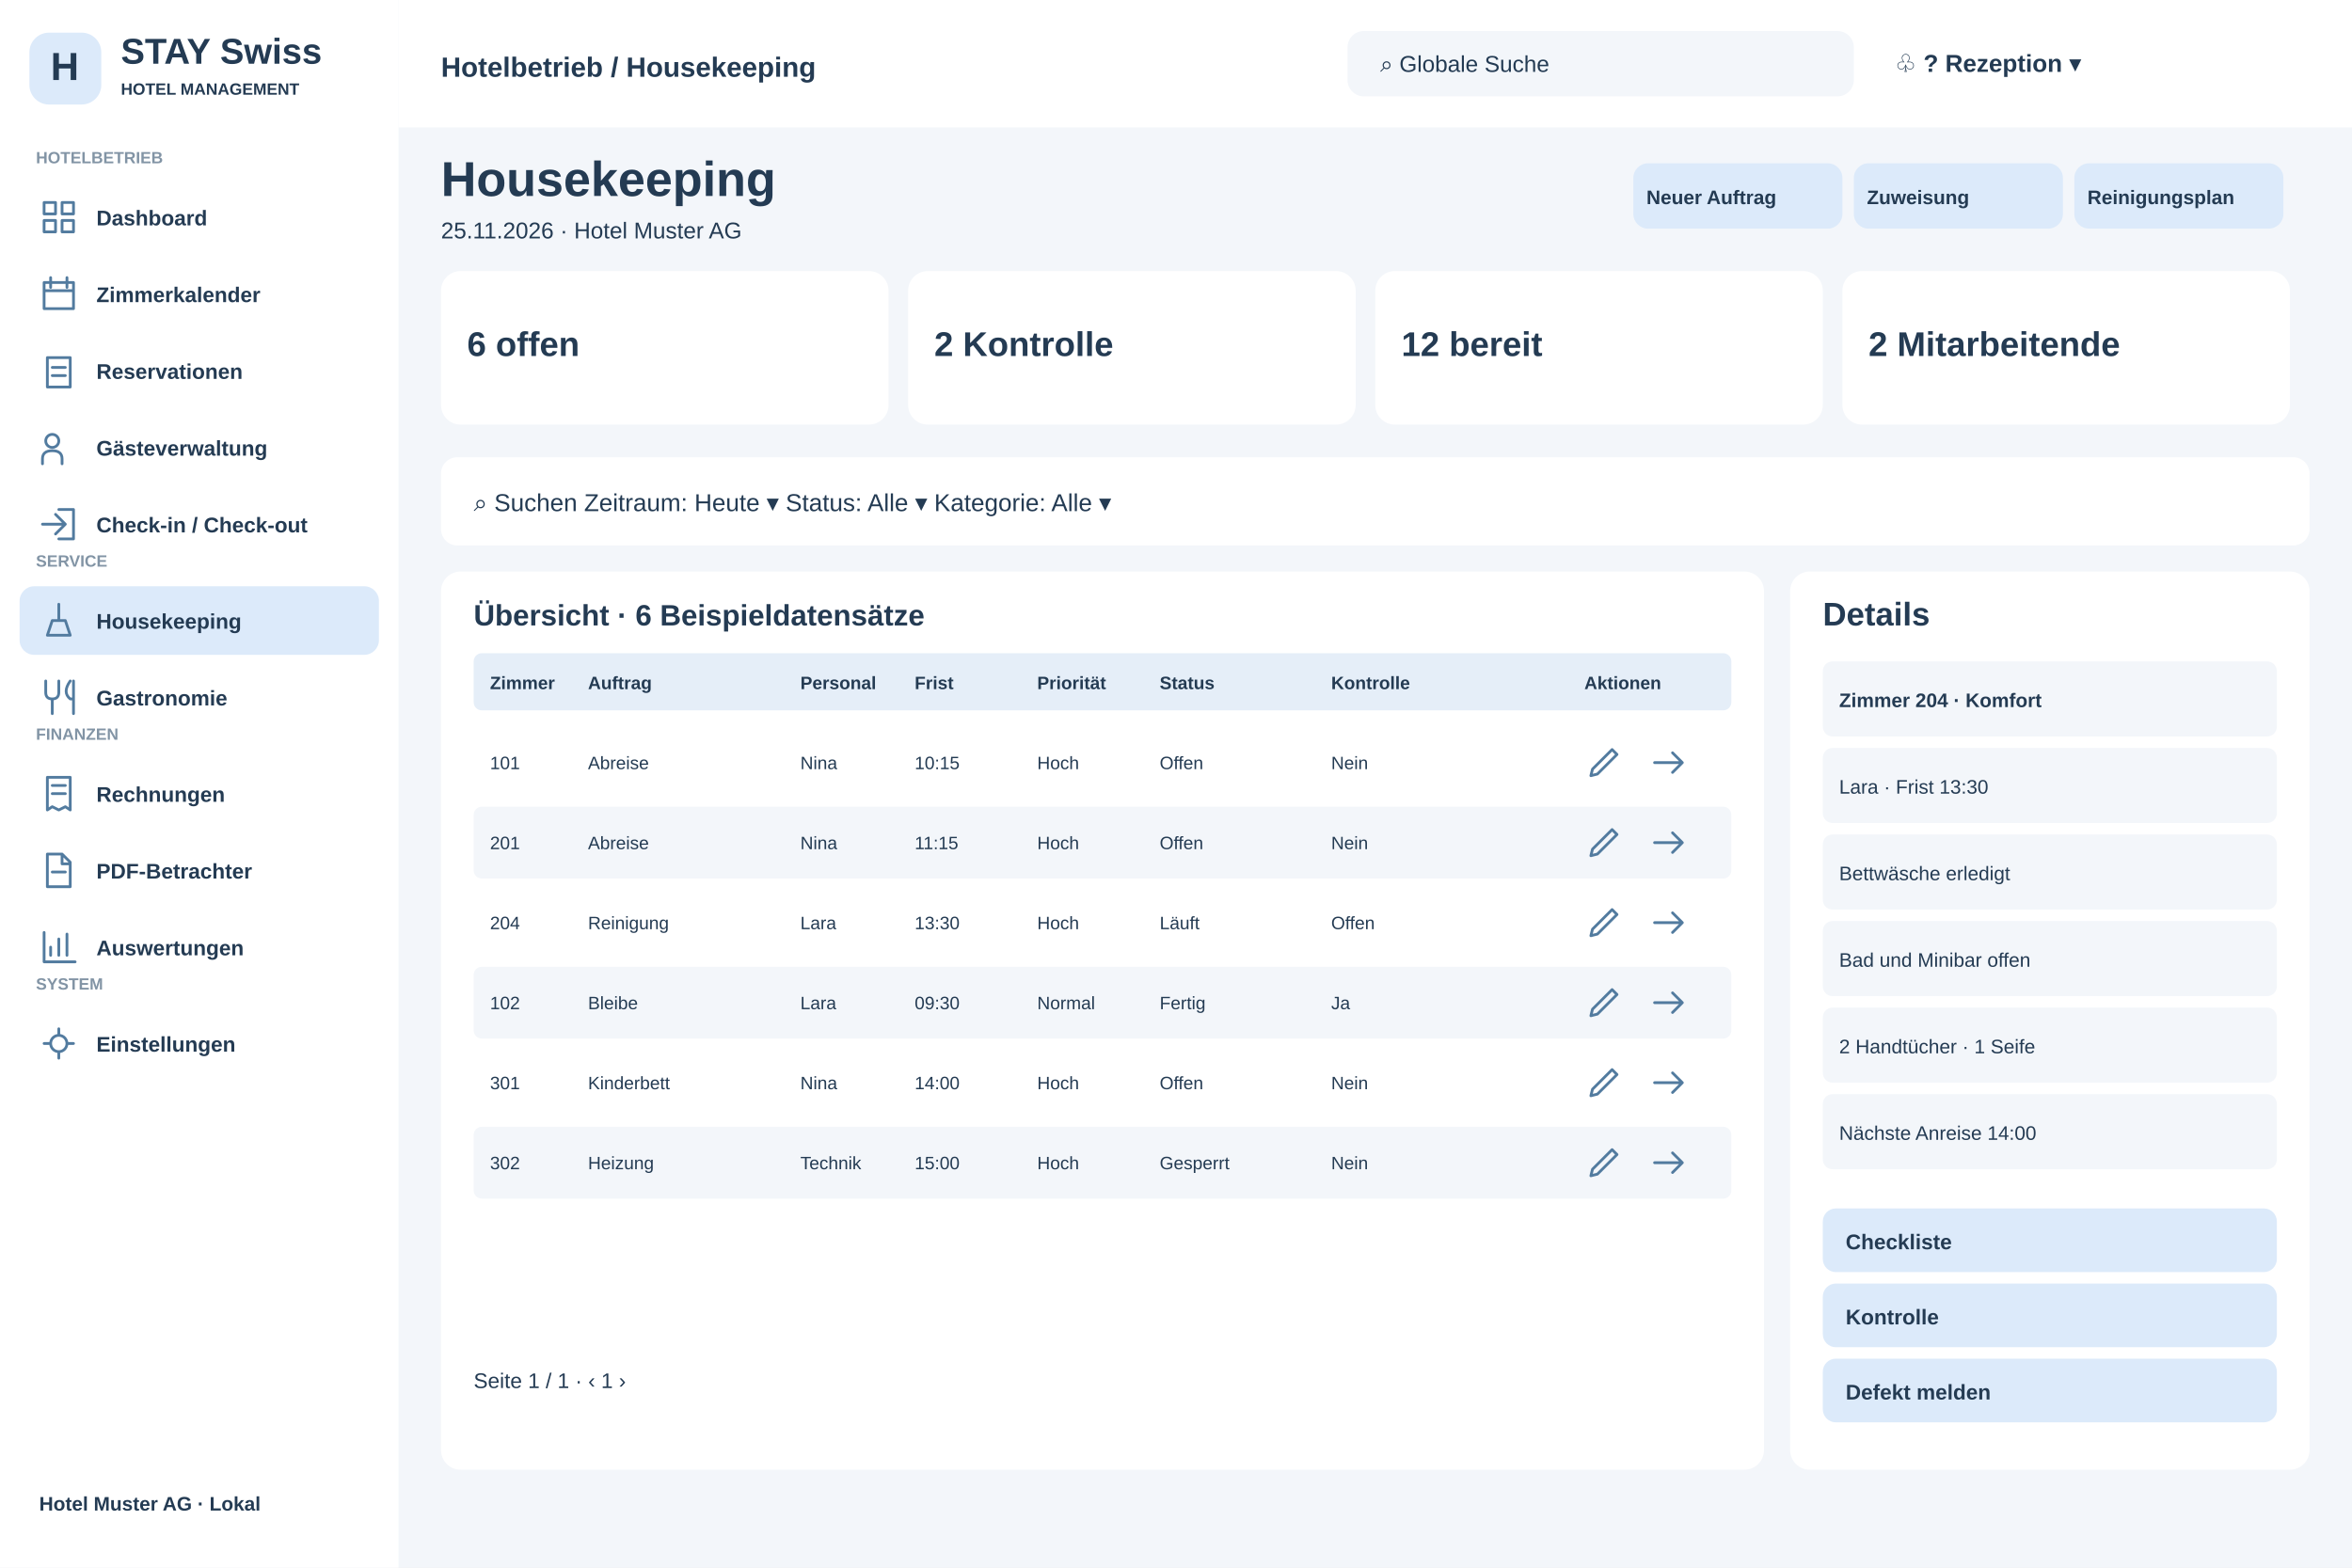
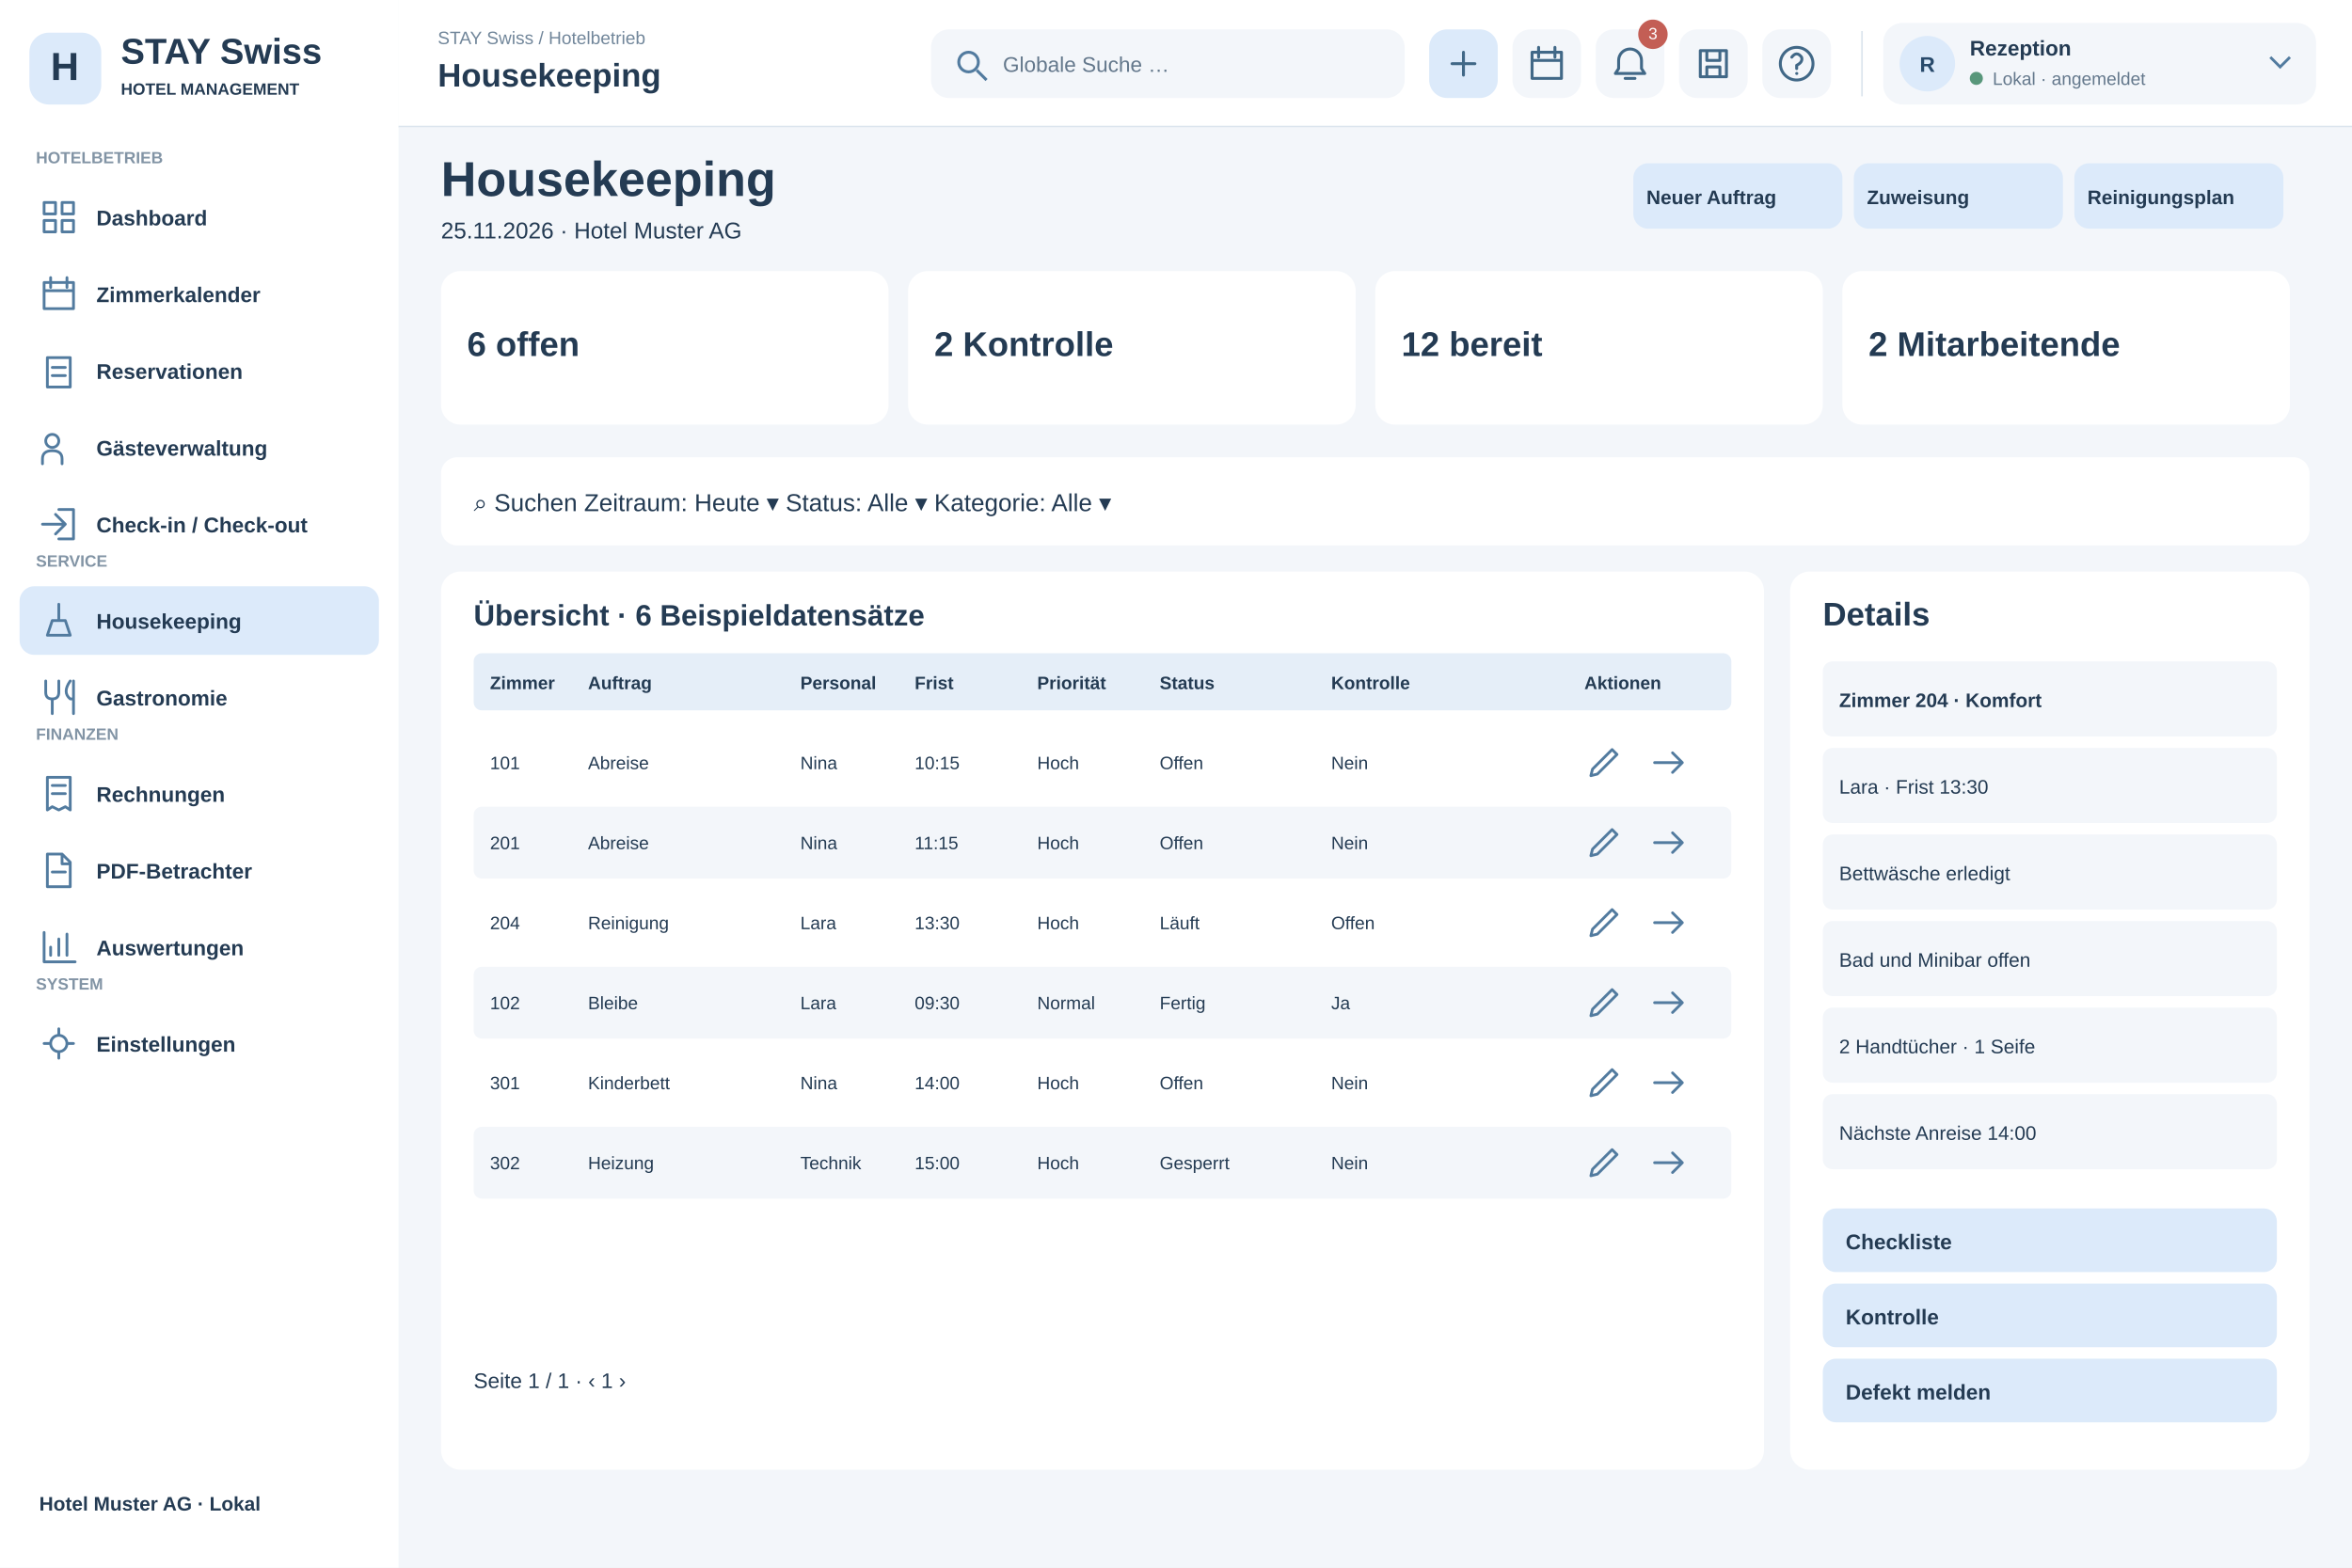
<svg xmlns="http://www.w3.org/2000/svg" width="1440" height="960" viewBox="0 0 1440 960">
  <rect x="0" y="0" width="1440" height="960" fill="#f3f6fa" rx="0" />
  <rect x="0" y="0" width="244" height="960" fill="#fff" rx="0" />
  <rect x="18" y="20" width="44" height="44" fill="#dceafa" rx="12" />
  <text x="31" y="49" font-family="Arial,sans-serif" font-size="24" font-weight="700" fill="#243b53">H</text>
  <text x="74" y="39" font-family="Arial,sans-serif" font-size="22" font-weight="700" fill="#243b53">STAY Swiss</text>
  <text x="74" y="58" font-family="Arial,sans-serif" font-size="10" font-weight="600" fill="#243b53">HOTEL MANAGEMENT</text>
  <text x="22" y="100" font-family="Arial,sans-serif" font-size="10" font-weight="700" fill="#8294a5">HOTELBETRIEB</text>
  <rect x="12" y="112" width="220" height="42" fill="#fff" rx="9" />
  <g transform="translate(24,121)" fill="none" stroke="#527b9f" stroke-width="1.7" stroke-linejoin="round" stroke-linecap="round">
    <path d="M3 3h7v7H3zM14 3h7v7h-7zM3 14h7v7H3zM14 14h7v7h-7z" />
  </g>
  <text x="59" y="138" font-family="Arial,sans-serif" font-size="13" font-weight="600" fill="#243b53">Dashboard</text>
  <rect x="12" y="159" width="220" height="42" fill="#fff" rx="9" />
  <g transform="translate(24,168)" fill="none" stroke="#527b9f" stroke-width="1.7" stroke-linejoin="round" stroke-linecap="round">
    <path d="M3 5h18v16H3zM7 2v6M17 2v6M3 10h18" />
  </g>
  <text x="59" y="185" font-family="Arial,sans-serif" font-size="13" font-weight="600" fill="#243b53">Zimmerkalender</text>
  <rect x="12" y="206" width="220" height="42" fill="#fff" rx="9" />
  <g transform="translate(24,215)" fill="none" stroke="#527b9f" stroke-width="1.7" stroke-linejoin="round" stroke-linecap="round">
    <path d="M5 4h14v18H5zM8 10h8M8 15h8" />
  </g>
  <text x="59" y="232" font-family="Arial,sans-serif" font-size="13" font-weight="600" fill="#243b53">Reservationen</text>
  <rect x="12" y="253" width="220" height="42" fill="#fff" rx="9" />
  <g transform="translate(24,262)" fill="none" stroke="#527b9f" stroke-width="1.7" stroke-linejoin="round" stroke-linecap="round">
    <path d="M8 12a4 4 0 1 0 0-8a4 4 0 1 0 0 8M2 22v-3q0-5 6-5t6 5v3" />
  </g>
  <text x="59" y="279" font-family="Arial,sans-serif" font-size="13" font-weight="600" fill="#243b53">Gästeverwaltung</text>
  <rect x="12" y="300" width="220" height="42" fill="#fff" rx="9" />
  <g transform="translate(24,309)" fill="none" stroke="#527b9f" stroke-width="1.7" stroke-linejoin="round" stroke-linecap="round">
    <path d="M12 3h9v18h-9M2 12h14M10 6l6 6-6 6" />
  </g>
  <text x="59" y="326" font-family="Arial,sans-serif" font-size="13" font-weight="600" fill="#243b53">Check-in / Check-out</text>
  <text x="22" y="347" font-family="Arial,sans-serif" font-size="10" font-weight="700" fill="#8294a5">SERVICE</text>
  <rect x="12" y="359" width="220" height="42" fill="#dceafa" rx="9" />
  <g transform="translate(24,368)" fill="none" stroke="#527b9f" stroke-width="1.7" stroke-linejoin="round" stroke-linecap="round">
    <path d="M5 21h14l-3-9H8zM12 12V2" />
  </g>
  <text x="59" y="385" font-family="Arial,sans-serif" font-size="13" font-weight="600" fill="#243b53">Housekeeping</text>
  <rect x="12" y="406" width="220" height="42" fill="#fff" rx="9" />
  <g transform="translate(24,415)" fill="none" stroke="#527b9f" stroke-width="1.7" stroke-linejoin="round" stroke-linecap="round">
    <path d="M4 2v7q0 4 4 4t4-4V2M8 13v9M19 2q-5 7 0 11h2M21 2v20" />
  </g>
  <text x="59" y="432" font-family="Arial,sans-serif" font-size="13" font-weight="600" fill="#243b53">Gastronomie</text>
  <text x="22" y="453" font-family="Arial,sans-serif" font-size="10" font-weight="700" fill="#8294a5">FINANZEN</text>
  <rect x="12" y="465" width="220" height="42" fill="#fff" rx="9" />
  <g transform="translate(24,474)" fill="none" stroke="#527b9f" stroke-width="1.7" stroke-linejoin="round" stroke-linecap="round">
    <path d="M5 2h14v20l-3-2-4 2-4-2-3 2zM8 7h8M8 12h8" />
  </g>
  <text x="59" y="491" font-family="Arial,sans-serif" font-size="13" font-weight="600" fill="#243b53">Rechnungen</text>
  <rect x="12" y="512" width="220" height="42" fill="#fff" rx="9" />
  <g transform="translate(24,521)" fill="none" stroke="#527b9f" stroke-width="1.7" stroke-linejoin="round" stroke-linecap="round">
    <path d="M5 2h9l5 5v15H5zM14 2v6h5M8 13h8" />
  </g>
  <text x="59" y="538" font-family="Arial,sans-serif" font-size="13" font-weight="600" fill="#243b53">PDF-Betrachter</text>
  <rect x="12" y="559" width="220" height="42" fill="#fff" rx="9" />
  <g transform="translate(24,568)" fill="none" stroke="#527b9f" stroke-width="1.7" stroke-linejoin="round" stroke-linecap="round">
    <path d="M3 3v18h19M7 17v-5M12 17V7M17 17V4" />
  </g>
  <text x="59" y="585" font-family="Arial,sans-serif" font-size="13" font-weight="600" fill="#243b53">Auswertungen</text>
  <text x="22" y="606" font-family="Arial,sans-serif" font-size="10" font-weight="700" fill="#8294a5">SYSTEM</text>
  <rect x="12" y="618" width="220" height="42" fill="#fff" rx="9" />
  <g transform="translate(24,627)" fill="none" stroke="#527b9f" stroke-width="1.7" stroke-linejoin="round" stroke-linecap="round">
    <path d="M12 3v3M12 18v3M3 12h3M18 12h3M12 7a5 5 0 1 0 0 10a5 5 0 1 0 0-10" />
  </g>
  <text x="59" y="644" font-family="Arial,sans-serif" font-size="13" font-weight="600" fill="#243b53">Einstellungen</text>
  <text x="24" y="925" font-family="Arial,sans-serif" font-size="12" font-weight="600" fill="#243b53">Hotel Muster AG · Lokal</text>
  <rect x="244" y="0" width="1196" height="78" fill="#fff" rx="0" />
  <text x="270" y="47" font-family="Arial,sans-serif" font-size="17" font-weight="700" fill="#243b53">Hotelbetrieb / Housekeeping</text>
  <rect x="825" y="19" width="310" height="40" fill="#f3f6fa" rx="10" />
  <text x="845" y="44" font-family="Arial,sans-serif" font-size="14" font-weight="400" fill="#243b53">⌕  Globale Suche</text>
  <text x="1160" y="44" font-family="Arial,sans-serif" font-size="15" font-weight="700" fill="#243b53">♧     ?     Rezeption ▾</text>
  <text x="270" y="120" font-family="Arial,sans-serif" font-size="30" font-weight="700" fill="#243b53">Housekeeping</text>
  <text x="270" y="146" font-family="Arial,sans-serif" font-size="14" font-weight="400" fill="#243b53">25.11.2026 · Hotel Muster AG</text>
  <rect x="1000" y="100" width="128" height="40" fill="#dceafa" rx="9" />
  <text x="1008" y="125" font-family="Arial,sans-serif" font-size="12" font-weight="700" fill="#243b53">Neuer Auftrag</text>
  <rect x="1135" y="100" width="128" height="40" fill="#dceafa" rx="9" />
  <text x="1143" y="125" font-family="Arial,sans-serif" font-size="12" font-weight="700" fill="#243b53">Zuweisung</text>
  <rect x="1270" y="100" width="128" height="40" fill="#dceafa" rx="9" />
  <text x="1278" y="125" font-family="Arial,sans-serif" font-size="12" font-weight="700" fill="#243b53">Reinigungsplan</text>
  <rect x="270" y="166" width="274" height="94" fill="#fff" rx="12" />
  <text x="286" y="218" font-family="Arial,sans-serif" font-size="21" font-weight="700" fill="#243b53">6 offen</text>
  <rect x="556" y="166" width="274" height="94" fill="#fff" rx="12" />
  <text x="572" y="218" font-family="Arial,sans-serif" font-size="21" font-weight="700" fill="#243b53">2 Kontrolle</text>
  <rect x="842" y="166" width="274" height="94" fill="#fff" rx="12" />
  <text x="858" y="218" font-family="Arial,sans-serif" font-size="21" font-weight="700" fill="#243b53">12 bereit</text>
  <rect x="1128" y="166" width="274" height="94" fill="#fff" rx="12" />
  <text x="1144" y="218" font-family="Arial,sans-serif" font-size="21" font-weight="700" fill="#243b53">2 Mitarbeitende</text>
  <rect x="270" y="280" width="1144" height="54" fill="#fff" rx="10" />
  <text x="290" y="313" font-family="Arial,sans-serif" font-size="15" font-weight="400" fill="#243b53">⌕  Suchen                 Zeitraum: Heute ▾                 Status: Alle ▾                 Kategorie: Alle ▾</text>
  <rect x="270" y="350" width="810" height="550" fill="#fff" rx="12" />
  <rect x="1096" y="350" width="318" height="550" fill="#fff" rx="12" />
  <text x="290" y="383" font-family="Arial,sans-serif" font-size="18" font-weight="700" fill="#243b53">Übersicht · 6 Beispieldatensätze</text>
  <rect x="290" y="400" width="770" height="35" fill="#e5eef8" rx="5" />
  <text x="300" y="422" font-family="Arial,sans-serif" font-size="11" font-weight="700" fill="#243b53">Zimmer</text>
  <text x="360" y="422" font-family="Arial,sans-serif" font-size="11" font-weight="700" fill="#243b53">Auftrag</text>
  <text x="490" y="422" font-family="Arial,sans-serif" font-size="11" font-weight="700" fill="#243b53">Personal</text>
  <text x="560" y="422" font-family="Arial,sans-serif" font-size="11" font-weight="700" fill="#243b53">Frist</text>
  <text x="635" y="422" font-family="Arial,sans-serif" font-size="11" font-weight="700" fill="#243b53">Priorität</text>
  <text x="710" y="422" font-family="Arial,sans-serif" font-size="11" font-weight="700" fill="#243b53">Status</text>
  <text x="815" y="422" font-family="Arial,sans-serif" font-size="11" font-weight="700" fill="#243b53">Kontrolle</text>
  <text x="970" y="422" font-family="Arial,sans-serif" font-size="11" font-weight="700" fill="#243b53">Aktionen</text>
  <rect x="290" y="445" width="770" height="44" fill="#fff" rx="5" />
  <text x="300" y="471" font-family="Arial,sans-serif" font-size="11" font-weight="400" fill="#243b53">101</text>
  <text x="360" y="471" font-family="Arial,sans-serif" font-size="11" font-weight="400" fill="#243b53">Abreise</text>
  <text x="490" y="471" font-family="Arial,sans-serif" font-size="11" font-weight="400" fill="#243b53">Nina</text>
  <text x="560" y="471" font-family="Arial,sans-serif" font-size="11" font-weight="400" fill="#243b53">10:15</text>
  <text x="635" y="471" font-family="Arial,sans-serif" font-size="11" font-weight="400" fill="#243b53">Hoch</text>
  <text x="710" y="471" font-family="Arial,sans-serif" font-size="11" font-weight="400" fill="#243b53">Offen</text>
  <text x="815" y="471" font-family="Arial,sans-serif" font-size="11" font-weight="400" fill="#243b53">Nein</text>
  <g transform="translate(970,455)" fill="none" stroke="#527b9f" stroke-width="1.7" stroke-linejoin="round" stroke-linecap="round">
    <path d="M4 20l4-1 12-12-3-3L5 16z" />
  </g>
  <g transform="translate(1010,455)" fill="none" stroke="#527b9f" stroke-width="1.7" stroke-linejoin="round" stroke-linecap="round">
    <path d="M3 12h17M14 6l6 6-6 6" />
  </g>
  <rect x="290" y="494" width="770" height="44" fill="#f3f6fa" rx="5" />
  <text x="300" y="520" font-family="Arial,sans-serif" font-size="11" font-weight="400" fill="#243b53">201</text>
  <text x="360" y="520" font-family="Arial,sans-serif" font-size="11" font-weight="400" fill="#243b53">Abreise</text>
  <text x="490" y="520" font-family="Arial,sans-serif" font-size="11" font-weight="400" fill="#243b53">Nina</text>
  <text x="560" y="520" font-family="Arial,sans-serif" font-size="11" font-weight="400" fill="#243b53">11:15</text>
  <text x="635" y="520" font-family="Arial,sans-serif" font-size="11" font-weight="400" fill="#243b53">Hoch</text>
  <text x="710" y="520" font-family="Arial,sans-serif" font-size="11" font-weight="400" fill="#243b53">Offen</text>
  <text x="815" y="520" font-family="Arial,sans-serif" font-size="11" font-weight="400" fill="#243b53">Nein</text>
  <g transform="translate(970,504)" fill="none" stroke="#527b9f" stroke-width="1.7" stroke-linejoin="round" stroke-linecap="round">
    <path d="M4 20l4-1 12-12-3-3L5 16z" />
  </g>
  <g transform="translate(1010,504)" fill="none" stroke="#527b9f" stroke-width="1.7" stroke-linejoin="round" stroke-linecap="round">
    <path d="M3 12h17M14 6l6 6-6 6" />
  </g>
  <rect x="290" y="543" width="770" height="44" fill="#fff" rx="5" />
  <text x="300" y="569" font-family="Arial,sans-serif" font-size="11" font-weight="400" fill="#243b53">204</text>
  <text x="360" y="569" font-family="Arial,sans-serif" font-size="11" font-weight="400" fill="#243b53">Reinigung</text>
  <text x="490" y="569" font-family="Arial,sans-serif" font-size="11" font-weight="400" fill="#243b53">Lara</text>
  <text x="560" y="569" font-family="Arial,sans-serif" font-size="11" font-weight="400" fill="#243b53">13:30</text>
  <text x="635" y="569" font-family="Arial,sans-serif" font-size="11" font-weight="400" fill="#243b53">Hoch</text>
  <text x="710" y="569" font-family="Arial,sans-serif" font-size="11" font-weight="400" fill="#243b53">Läuft</text>
  <text x="815" y="569" font-family="Arial,sans-serif" font-size="11" font-weight="400" fill="#243b53">Offen</text>
  <g transform="translate(970,553)" fill="none" stroke="#527b9f" stroke-width="1.7" stroke-linejoin="round" stroke-linecap="round">
    <path d="M4 20l4-1 12-12-3-3L5 16z" />
  </g>
  <g transform="translate(1010,553)" fill="none" stroke="#527b9f" stroke-width="1.7" stroke-linejoin="round" stroke-linecap="round">
    <path d="M3 12h17M14 6l6 6-6 6" />
  </g>
  <rect x="290" y="592" width="770" height="44" fill="#f3f6fa" rx="5" />
  <text x="300" y="618" font-family="Arial,sans-serif" font-size="11" font-weight="400" fill="#243b53">102</text>
  <text x="360" y="618" font-family="Arial,sans-serif" font-size="11" font-weight="400" fill="#243b53">Bleibe</text>
  <text x="490" y="618" font-family="Arial,sans-serif" font-size="11" font-weight="400" fill="#243b53">Lara</text>
  <text x="560" y="618" font-family="Arial,sans-serif" font-size="11" font-weight="400" fill="#243b53">09:30</text>
  <text x="635" y="618" font-family="Arial,sans-serif" font-size="11" font-weight="400" fill="#243b53">Normal</text>
  <text x="710" y="618" font-family="Arial,sans-serif" font-size="11" font-weight="400" fill="#243b53">Fertig</text>
  <text x="815" y="618" font-family="Arial,sans-serif" font-size="11" font-weight="400" fill="#243b53">Ja</text>
  <g transform="translate(970,602)" fill="none" stroke="#527b9f" stroke-width="1.7" stroke-linejoin="round" stroke-linecap="round">
    <path d="M4 20l4-1 12-12-3-3L5 16z" />
  </g>
  <g transform="translate(1010,602)" fill="none" stroke="#527b9f" stroke-width="1.7" stroke-linejoin="round" stroke-linecap="round">
    <path d="M3 12h17M14 6l6 6-6 6" />
  </g>
  <rect x="290" y="641" width="770" height="44" fill="#fff" rx="5" />
  <text x="300" y="667" font-family="Arial,sans-serif" font-size="11" font-weight="400" fill="#243b53">301</text>
  <text x="360" y="667" font-family="Arial,sans-serif" font-size="11" font-weight="400" fill="#243b53">Kinderbett</text>
  <text x="490" y="667" font-family="Arial,sans-serif" font-size="11" font-weight="400" fill="#243b53">Nina</text>
  <text x="560" y="667" font-family="Arial,sans-serif" font-size="11" font-weight="400" fill="#243b53">14:00</text>
  <text x="635" y="667" font-family="Arial,sans-serif" font-size="11" font-weight="400" fill="#243b53">Hoch</text>
  <text x="710" y="667" font-family="Arial,sans-serif" font-size="11" font-weight="400" fill="#243b53">Offen</text>
  <text x="815" y="667" font-family="Arial,sans-serif" font-size="11" font-weight="400" fill="#243b53">Nein</text>
  <g transform="translate(970,651)" fill="none" stroke="#527b9f" stroke-width="1.7" stroke-linejoin="round" stroke-linecap="round">
    <path d="M4 20l4-1 12-12-3-3L5 16z" />
  </g>
  <g transform="translate(1010,651)" fill="none" stroke="#527b9f" stroke-width="1.7" stroke-linejoin="round" stroke-linecap="round">
    <path d="M3 12h17M14 6l6 6-6 6" />
  </g>
  <rect x="290" y="690" width="770" height="44" fill="#f3f6fa" rx="5" />
  <text x="300" y="716" font-family="Arial,sans-serif" font-size="11" font-weight="400" fill="#243b53">302</text>
  <text x="360" y="716" font-family="Arial,sans-serif" font-size="11" font-weight="400" fill="#243b53">Heizung</text>
  <text x="490" y="716" font-family="Arial,sans-serif" font-size="11" font-weight="400" fill="#243b53">Technik</text>
  <text x="560" y="716" font-family="Arial,sans-serif" font-size="11" font-weight="400" fill="#243b53">15:00</text>
  <text x="635" y="716" font-family="Arial,sans-serif" font-size="11" font-weight="400" fill="#243b53">Hoch</text>
  <text x="710" y="716" font-family="Arial,sans-serif" font-size="11" font-weight="400" fill="#243b53">Gesperrt</text>
  <text x="815" y="716" font-family="Arial,sans-serif" font-size="11" font-weight="400" fill="#243b53">Nein</text>
  <g transform="translate(970,700)" fill="none" stroke="#527b9f" stroke-width="1.7" stroke-linejoin="round" stroke-linecap="round">
    <path d="M4 20l4-1 12-12-3-3L5 16z" />
  </g>
  <g transform="translate(1010,700)" fill="none" stroke="#527b9f" stroke-width="1.7" stroke-linejoin="round" stroke-linecap="round">
    <path d="M3 12h17M14 6l6 6-6 6" />
  </g>
  <text x="290" y="850" font-family="Arial,sans-serif" font-size="13" font-weight="400" fill="#243b53">Seite 1 / 1 · ‹  1  ›</text>
  <text x="1116" y="383" font-family="Arial,sans-serif" font-size="20" font-weight="700" fill="#243b53">Details</text>
  <rect x="1116" y="405" width="278" height="46" fill="#f3f6fa" rx="6" />
  <text x="1126" y="433" font-family="Arial,sans-serif" font-size="12" font-weight="700" fill="#243b53">Zimmer 204 · Komfort</text>
  <rect x="1116" y="458" width="278" height="46" fill="#f3f6fa" rx="6" />
  <text x="1126" y="486" font-family="Arial,sans-serif" font-size="12" font-weight="400" fill="#243b53">Lara · Frist 13:30</text>
  <rect x="1116" y="511" width="278" height="46" fill="#f3f6fa" rx="6" />
  <text x="1126" y="539" font-family="Arial,sans-serif" font-size="12" font-weight="400" fill="#243b53">Bettwäsche erledigt</text>
  <rect x="1116" y="564" width="278" height="46" fill="#f3f6fa" rx="6" />
  <text x="1126" y="592" font-family="Arial,sans-serif" font-size="12" font-weight="400" fill="#243b53">Bad und Minibar offen</text>
  <rect x="1116" y="617" width="278" height="46" fill="#f3f6fa" rx="6" />
  <text x="1126" y="645" font-family="Arial,sans-serif" font-size="12" font-weight="400" fill="#243b53">2 Handtücher · 1 Seife</text>
  <rect x="1116" y="670" width="278" height="46" fill="#f3f6fa" rx="6" />
  <text x="1126" y="698" font-family="Arial,sans-serif" font-size="12" font-weight="400" fill="#243b53">Nächste Anreise 14:00</text>
  <rect x="1116" y="740" width="278" height="39" fill="#dceafa" rx="8" />
  <text x="1130" y="765" font-family="Arial,sans-serif" font-size="13" font-weight="700" fill="#243b53">Checkliste</text>
  <rect x="1116" y="786" width="278" height="39" fill="#dceafa" rx="8" />
  <text x="1130" y="811" font-family="Arial,sans-serif" font-size="13" font-weight="700" fill="#243b53">Kontrolle</text>
  <rect x="1116" y="832" width="278" height="39" fill="#dceafa" rx="8" />
  <text x="1130" y="857" font-family="Arial,sans-serif" font-size="13" font-weight="700" fill="#243b53">Defekt melden</text>
+   <g id="premium-header">
+     <style>.header-action:hover rect,.header-action:focus rect{fill:#c5dff4}.header-action{cursor:pointer}.header-action:focus{outline:none}</style>
+     <rect x="244" y="0" width="1196" height="78" fill="#fff" />
+     <path d="M244 77.5H1440" stroke="#dce5ee" />
+     <text x="268" y="27" font-family="Arial" font-size="11" fill="#71869a">STAY Swiss / Hotelbetrieb</text>
+     <text x="268" y="53" font-family="Arial" font-size="20" font-weight="700" fill="#243b53">Housekeeping</text>
+     <g class="header-action" tabindex="0" aria-label="Globale Suche">
+       <rect x="570" y="18" width="290" height="42" rx="11" fill="#f3f6fa" />
+       <g transform="translate(584,29)" stroke="#527b9f" fill="none" stroke-width="1.8">
+         <circle cx="9" cy="9" r="6" />
+         <path d="M14 14l6 6" />
+       </g>
+       <text x="614" y="44" font-family="Arial" font-size="13" fill="#64788c">Globale Suche …</text>
+     </g>
+     <g class="header-action" tabindex="0" aria-label="Neue Reservation">
+       <rect x="875" y="18" width="42" height="42" rx="11" fill="#dceafa" />
+       <g transform="translate(884,27)" stroke="#416887" fill="none" stroke-width="1.8" stroke-linecap="round" stroke-linejoin="round">
+         <path d="M12 5v14M5 12h14" />
+       </g>
+     </g>
+     <g class="header-action" tabindex="0" aria-label="Tageskalender">
+       <rect x="926" y="18" width="42" height="42" rx="11" fill="#f3f6fa" />
+       <g transform="translate(935,27)" stroke="#416887" fill="none" stroke-width="1.8" stroke-linecap="round" stroke-linejoin="round">
+         <path d="M3 5h18v16H3zM7 2v6M17 2v6M3 10h18" />
+       </g>
+     </g>
+     <g class="header-action" tabindex="0" aria-label="Benachrichtigungen">
+       <rect x="977" y="18" width="42" height="42" rx="11" fill="#f3f6fa" />
+       <g transform="translate(986,27)" stroke="#416887" fill="none" stroke-width="1.8" stroke-linecap="round" stroke-linejoin="round">
+         <path d="M12 3a7 7 0 0 0-7 7v5l-2 3h18l-2-3v-5a7 7 0 0 0-7-7M9 21h6" />
+       </g>
+       <circle cx="1012" cy="21" r="9" fill="#c35e55" />
+       <text x="1012" y="24" font-family="Arial" font-size="10" text-anchor="middle" fill="#fff">3</text>
+     </g>
+     <g class="header-action" tabindex="0" aria-label="Datensicherung">
+       <rect x="1028" y="18" width="42" height="42" rx="11" fill="#f3f6fa" />
+       <g transform="translate(1037,27)" stroke="#416887" fill="none" stroke-width="1.8" stroke-linecap="round" stroke-linejoin="round">
+         <path d="M4 4h16v16H4zM8 4v6h8V4M8 20v-6h8v6" />
+       </g>
+     </g>
+     <g class="header-action" tabindex="0" aria-label="Hilfe">
+       <rect x="1079" y="18" width="42" height="42" rx="11" fill="#f3f6fa" />
+       <g transform="translate(1088,27)" stroke="#416887" fill="none" stroke-width="1.8" stroke-linecap="round" stroke-linejoin="round">
+         <path d="M12 2a10 10 0 1 0 0 20a10 10 0 1 0 0-20M9 8q3-4 6 0q1 3-3 5v2M12 18h.1" />
+       </g>
+     </g>
+     <path d="M1140 19v40" stroke="#dce5ee" />
+     <g class="header-action" tabindex="0" aria-label="Benutzerprofil und Abmelden">
+       <rect x="1153" y="14" width="265" height="50" rx="12" fill="#f3f6fa" />
+       <circle cx="1180" cy="39" r="17" fill="#dceafa" />
+       <text x="1180" y="44" text-anchor="middle" font-family="Arial" font-size="13" font-weight="700" fill="#284a6b">R</text>
+       <text x="1206" y="34" font-family="Arial" font-size="13" font-weight="700" fill="#243b53">Rezeption</text>
+       <circle cx="1210" cy="48" r="4" fill="#58977b" />
+       <text x="1220" y="52" font-family="Arial" font-size="11" fill="#64788c">Lokal · angemeldet</text>
+       <path d="M1390 35l6 6 6-6" fill="none" stroke="#527b9f" stroke-width="1.7" />
+     </g>
+   </g>
</svg>
